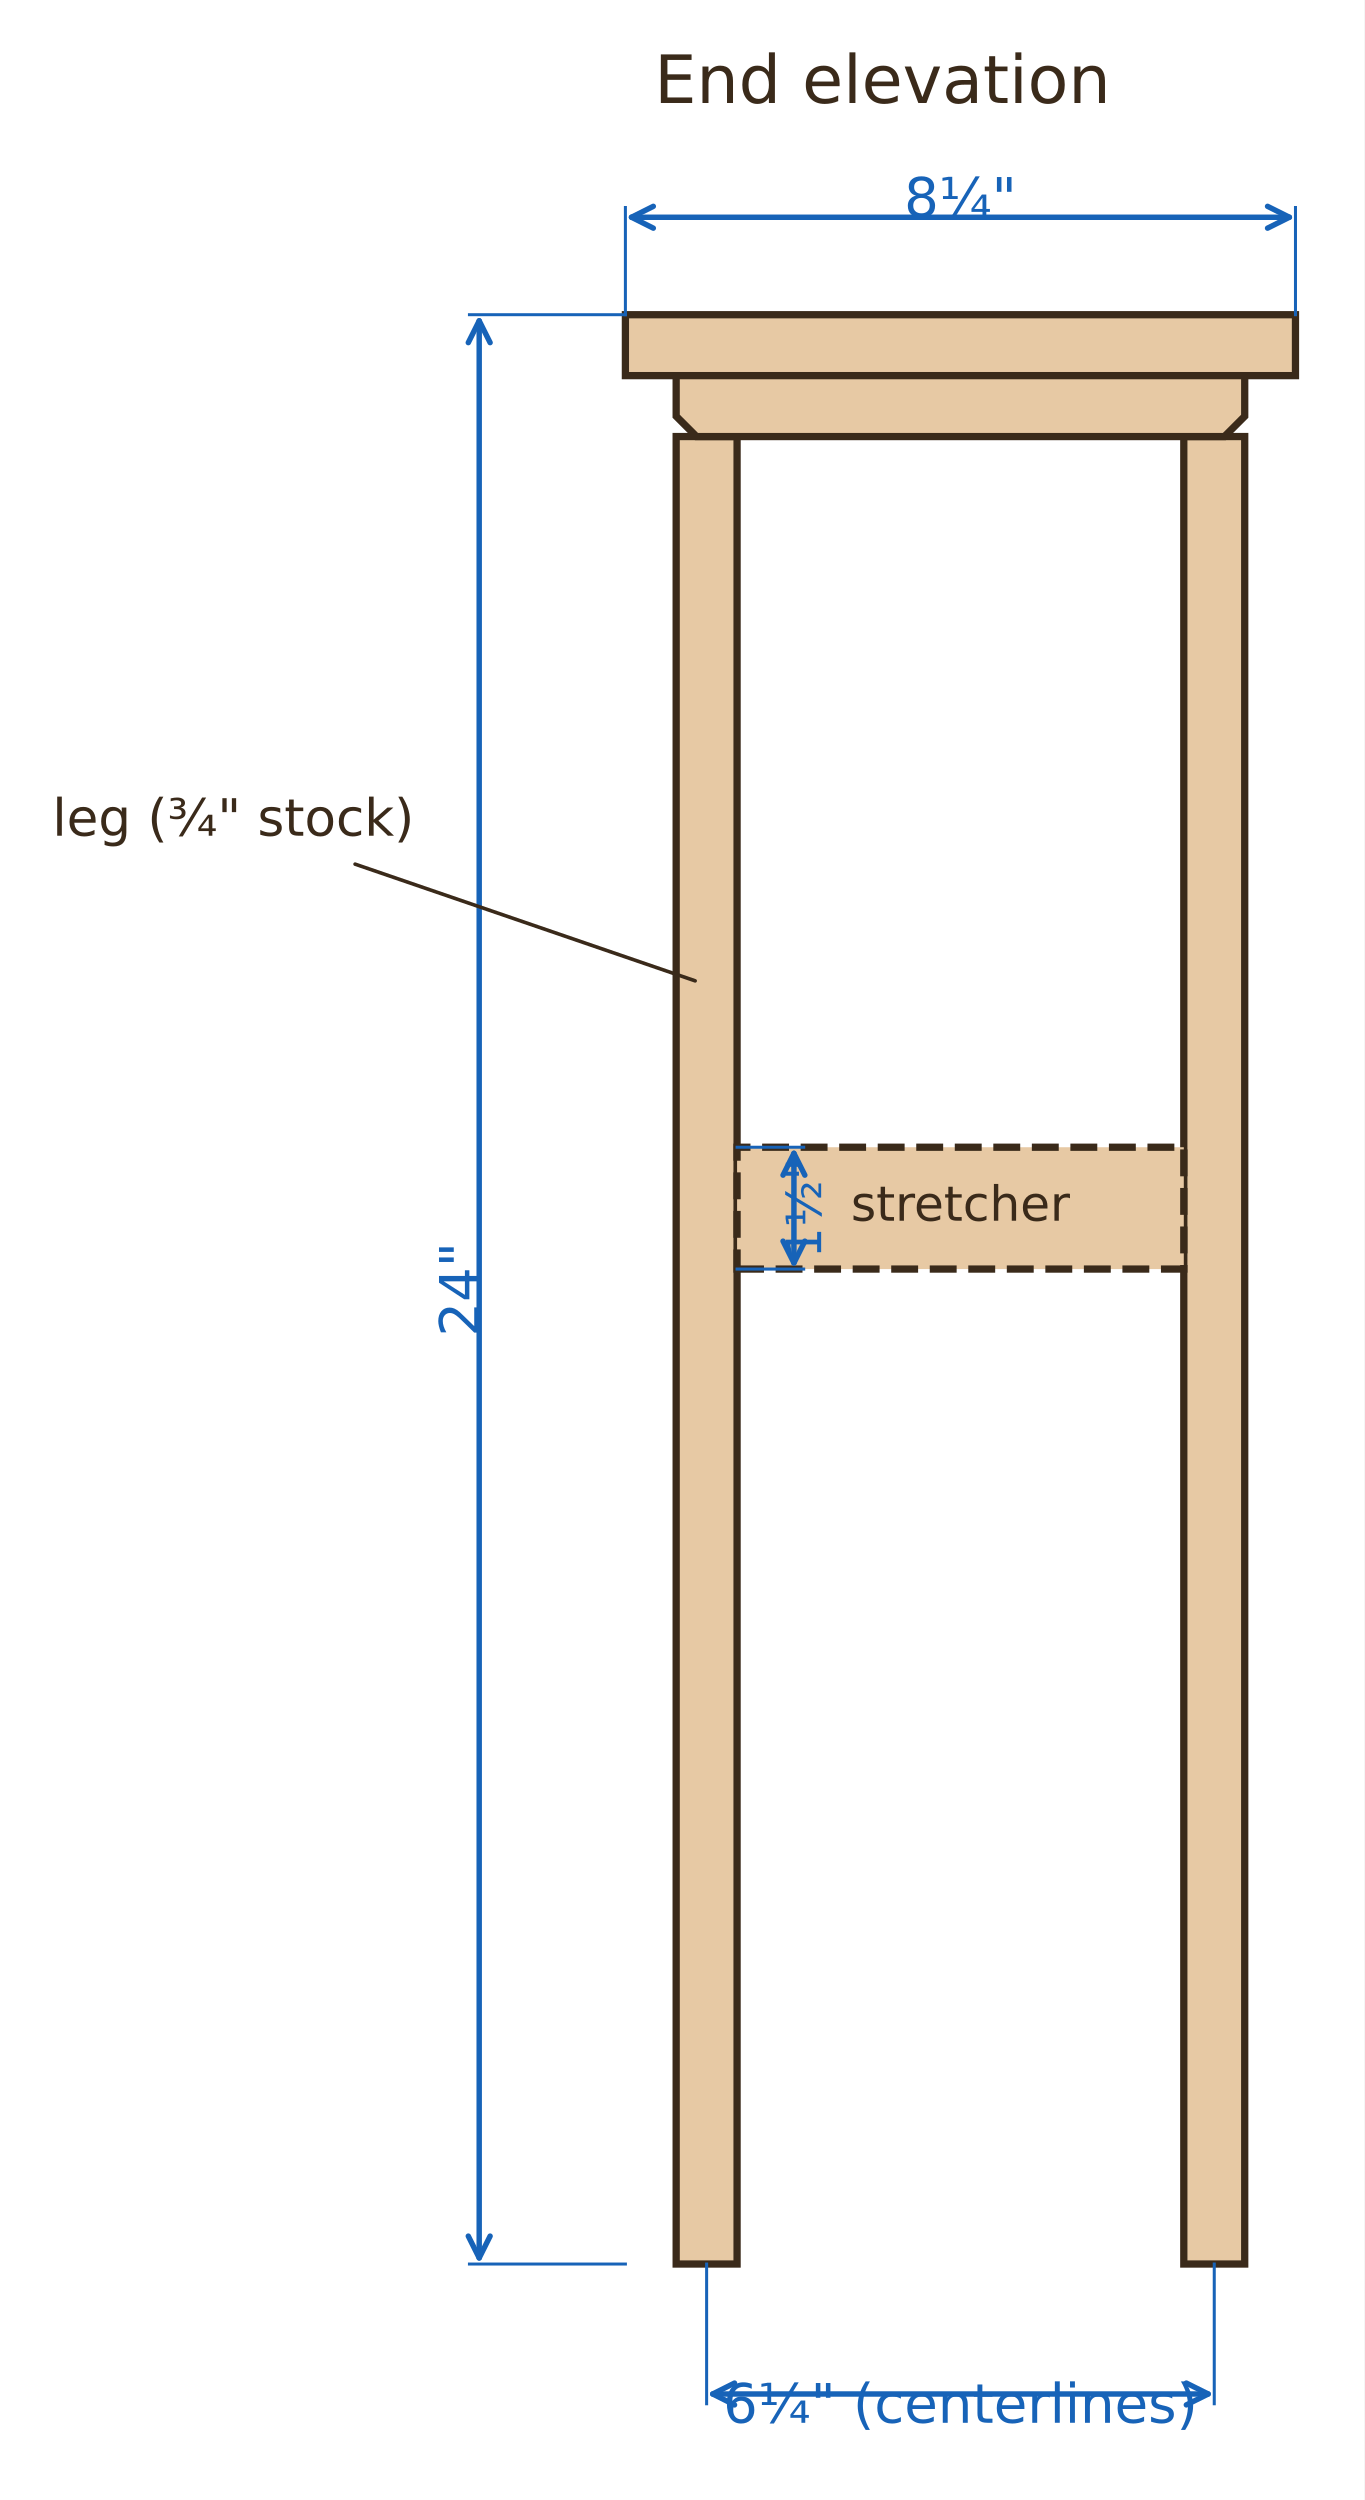
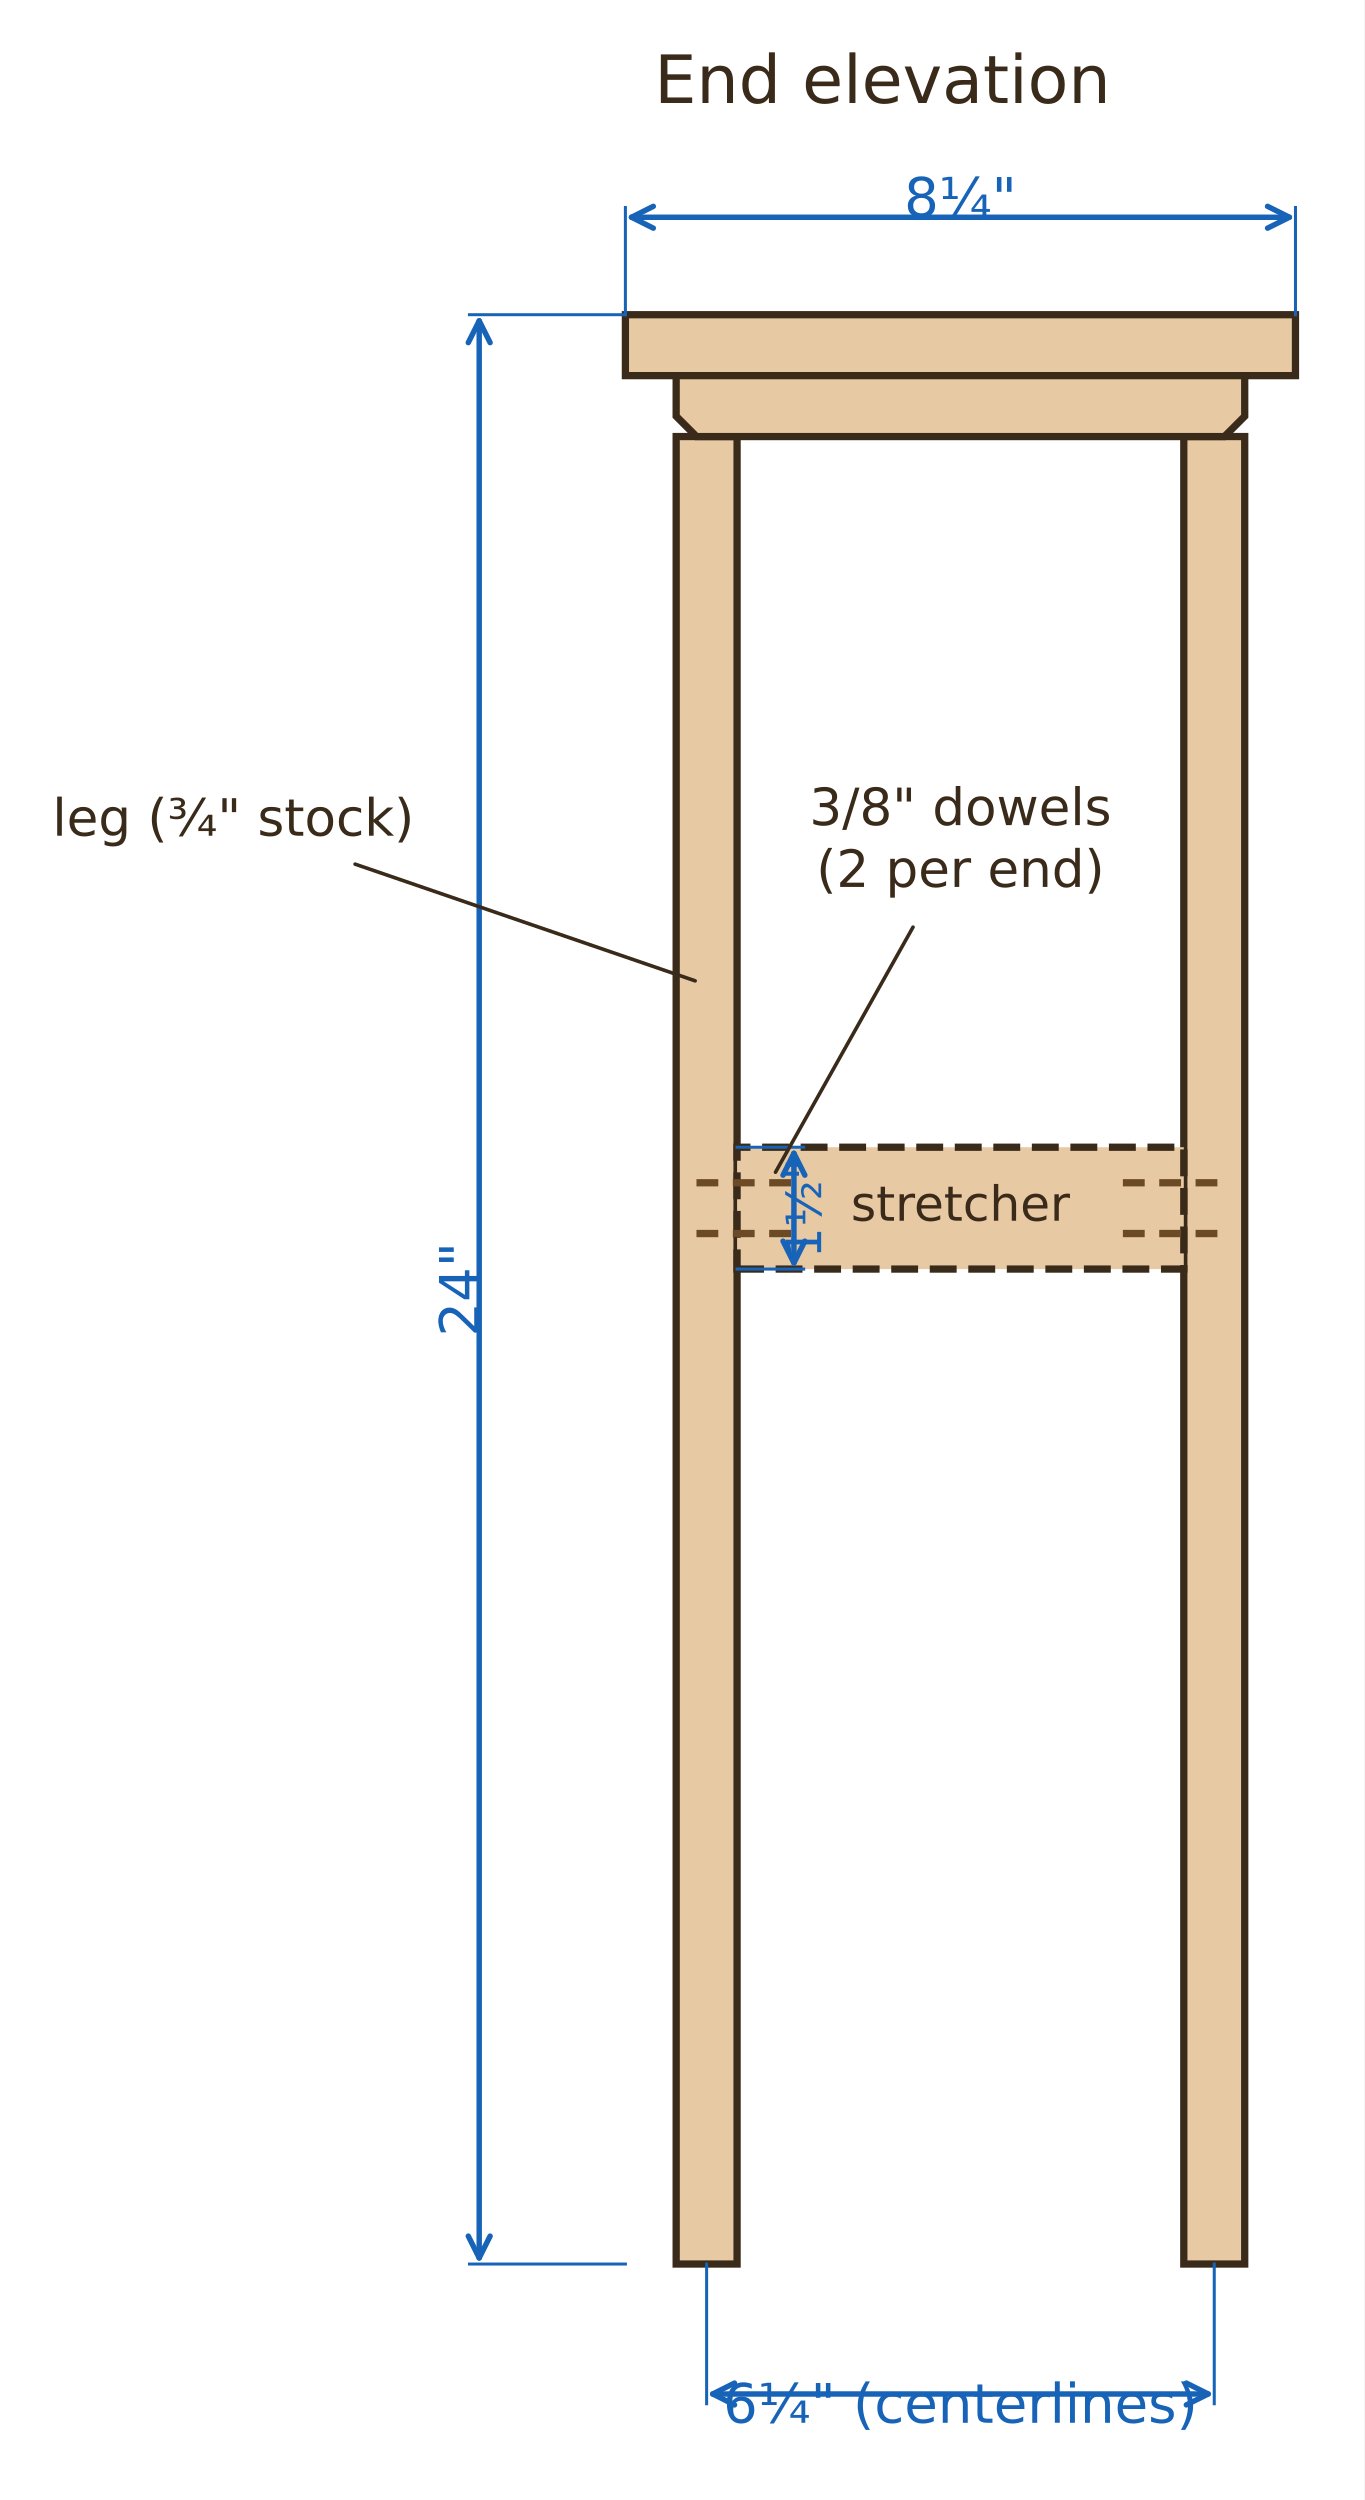
<svg xmlns="http://www.w3.org/2000/svg" xmlns:xlink="http://www.w3.org/1999/xlink" width="225.188pt" height="412.63pt" viewBox="0 0 225.188 412.63" version="1.1">
  <defs>
    <style type="text/css">*{stroke-linejoin: round; stroke-linecap: butt}</style>
  </defs>
  <g id="figure_1">
    <g id="patch_1">
      <path d="M 0 412.63  L 225.188 412.63  L 225.188 0  L 0 0  z " style="fill: #ffffff" />
    </g>
    <g id="axes_1">
      <g id="patch_2">
-         <path d="M 103.223 61.998  L 213.821 61.998  L 213.821 51.944  L 103.223 51.944  z " clip-path="url(#p80b5332118)" style="fill: #e7c9a4; stroke: #3a2a1a; stroke-width: 1.2; stroke-linejoin: miter" />
+         <path d="M 103.223 61.998  L 213.821 61.998  L 213.821 51.944  L 103.223 51.944  z " clip-path="url(#pc1c86fab91)" style="fill: #e7c9a4; stroke: #3a2a1a; stroke-width: 1.2; stroke-linejoin: miter" />
      </g>
      <g id="patch_3">
-         <path d="M 111.602 373.682  L 121.656 373.682  L 121.656 72.052  L 111.602 72.052  z " clip-path="url(#p80b5332118)" style="fill: #e7c9a4; stroke: #3a2a1a; stroke-width: 1.2; stroke-linejoin: miter" />
+         <path d="M 111.602 373.682  L 121.656 373.682  L 121.656 72.052  L 111.602 72.052  z " clip-path="url(#pc1c86fab91)" style="fill: #e7c9a4; stroke: #3a2a1a; stroke-width: 1.2; stroke-linejoin: miter" />
      </g>
      <g id="patch_4">
-         <path d="M 195.388 373.682  L 205.443 373.682  L 205.443 72.052  L 195.388 72.052  z " clip-path="url(#p80b5332118)" style="fill: #e7c9a4; stroke: #3a2a1a; stroke-width: 1.2; stroke-linejoin: miter" />
+         <path d="M 195.388 373.682  L 205.443 373.682  L 205.443 72.052  L 195.388 72.052  z " clip-path="url(#pc1c86fab91)" style="fill: #e7c9a4; stroke: #3a2a1a; stroke-width: 1.2; stroke-linejoin: miter" />
      </g>
      <g id="patch_5">
-         <path d="M 111.602 61.998  L 111.602 68.701  L 114.954 72.052  L 202.091 72.052  L 205.443 68.701  L 205.443 61.998  z " clip-path="url(#p80b5332118)" style="fill: #e7c9a4; stroke: #3a2a1a; stroke-width: 1.2; stroke-linejoin: miter" />
+         <path d="M 111.602 61.998  L 111.602 68.701  L 114.954 72.052  L 202.091 72.052  L 205.443 68.701  L 205.443 61.998  z " clip-path="url(#pc1c86fab91)" style="fill: #e7c9a4; stroke: #3a2a1a; stroke-width: 1.2; stroke-linejoin: miter" />
      </g>
      <g id="patch_6">
-         <path d="M 121.656 209.462  L 195.388 209.462  L 195.388 189.353  L 121.656 189.353  z " clip-path="url(#p80b5332118)" style="fill: #e7c9a4; stroke-dasharray: 4.44,1.92; stroke-dashoffset: 0; stroke: #3a2a1a; stroke-width: 1.2; stroke-linejoin: miter" />
+         <path d="M 121.656 209.462  L 195.388 209.462  L 195.388 189.353  L 121.656 189.353  z " clip-path="url(#pc1c86fab91)" style="fill: #e7c9a4; stroke-dasharray: 4.44,1.92; stroke-dashoffset: 0; stroke: #3a2a1a; stroke-width: 1.2; stroke-linejoin: miter" />
      </g>
      <g id="line2d_1">
-         <path d="M 103.223 373.682  L 77.484 373.682  " clip-path="url(#p80b5332118)" style="fill: none; stroke: #1763b8; stroke-width: 0.5; stroke-linecap: square" />
+         <path d="M 114.954 203.597  L 131.711 203.597  " clip-path="url(#pc1c86fab91)" style="fill: none; stroke-dasharray: 3.6,2.4; stroke-dashoffset: 0; stroke: #6b4a25; stroke-width: 1.2" />
      </g>
      <g id="line2d_2">
-         <path d="M 103.223 51.944  L 77.484 51.944  " clip-path="url(#p80b5332118)" style="fill: none; stroke: #1763b8; stroke-width: 0.5; stroke-linecap: square" />
+         <path d="M 114.954 195.218  L 131.711 195.218  " clip-path="url(#pc1c86fab91)" style="fill: none; stroke-dasharray: 3.6,2.4; stroke-dashoffset: 0; stroke: #6b4a25; stroke-width: 1.2" />
      </g>
      <g id="line2d_3">
-         <path d="M 103.223 51.944  L 103.223 34.248  " clip-path="url(#p80b5332118)" style="fill: none; stroke: #1763b8; stroke-width: 0.5; stroke-linecap: square" />
+         <path d="M 185.334 203.597  L 202.091 203.597  " clip-path="url(#pc1c86fab91)" style="fill: none; stroke-dasharray: 3.6,2.4; stroke-dashoffset: 0; stroke: #6b4a25; stroke-width: 1.2" />
      </g>
      <g id="line2d_4">
-         <path d="M 213.821 51.944  L 213.821 34.248  " clip-path="url(#p80b5332118)" style="fill: none; stroke: #1763b8; stroke-width: 0.5; stroke-linecap: square" />
+         <path d="M 185.334 195.218  L 202.091 195.218  " clip-path="url(#pc1c86fab91)" style="fill: none; stroke-dasharray: 3.6,2.4; stroke-dashoffset: 0; stroke: #6b4a25; stroke-width: 1.2" />
      </g>
      <g id="line2d_5">
-         <path d="M 116.629 373.682  L 116.629 396.74  " clip-path="url(#p80b5332118)" style="fill: none; stroke: #1763b8; stroke-width: 0.5; stroke-linecap: square" />
+         <path d="M 103.223 373.682  L 77.484 373.682  " clip-path="url(#pc1c86fab91)" style="fill: none; stroke: #1763b8; stroke-width: 0.5; stroke-linecap: square" />
      </g>
      <g id="line2d_6">
-         <path d="M 200.415 373.682  L 200.415 396.74  " clip-path="url(#p80b5332118)" style="fill: none; stroke: #1763b8; stroke-width: 0.5; stroke-linecap: square" />
+         <path d="M 103.223 51.944  L 77.484 51.944  " clip-path="url(#pc1c86fab91)" style="fill: none; stroke: #1763b8; stroke-width: 0.5; stroke-linecap: square" />
      </g>
      <g id="line2d_7">
-         <path d="M 121.656 209.462  L 132.649 209.462  " clip-path="url(#p80b5332118)" style="fill: none; stroke: #1763b8; stroke-width: 0.5; stroke-linecap: square" />
+         <path d="M 103.223 51.944  L 103.223 34.248  " clip-path="url(#pc1c86fab91)" style="fill: none; stroke: #1763b8; stroke-width: 0.5; stroke-linecap: square" />
      </g>
      <g id="line2d_8">
-         <path d="M 121.656 189.353  L 132.649 189.353  " clip-path="url(#p80b5332118)" style="fill: none; stroke: #1763b8; stroke-width: 0.5; stroke-linecap: square" />
+         <path d="M 213.821 51.944  L 213.821 34.248  " clip-path="url(#pc1c86fab91)" style="fill: none; stroke: #1763b8; stroke-width: 0.5; stroke-linecap: square" />
+       </g>
+       <g id="line2d_9">
+         <path d="M 116.629 373.682  L 116.629 396.74  " clip-path="url(#pc1c86fab91)" style="fill: none; stroke: #1763b8; stroke-width: 0.5; stroke-linecap: square" />
+       </g>
+       <g id="line2d_10">
+         <path d="M 200.415 373.682  L 200.415 396.74  " clip-path="url(#pc1c86fab91)" style="fill: none; stroke: #1763b8; stroke-width: 0.5; stroke-linecap: square" />
+       </g>
+       <g id="line2d_11">
+         <path d="M 121.656 209.462  L 132.649 209.462  " clip-path="url(#pc1c86fab91)" style="fill: none; stroke: #1763b8; stroke-width: 0.5; stroke-linecap: square" />
+       </g>
+       <g id="line2d_12">
+         <path d="M 121.656 189.353  L 132.649 189.353  " clip-path="url(#pc1c86fab91)" style="fill: none; stroke: #1763b8; stroke-width: 0.5; stroke-linecap: square" />
      </g>
      <g id="text_1">
        <g style="fill: #3a2a1a" transform="translate(140.4448 201.4858) scale(0.08 -0.08)">
          <defs>
            <path id="DejaVuSans-56" d="M 2834 3397  L 2834 2853  Q 2591 2978 2328 3040  Q 2066 3103 1784 3103  Q 1356 3103 1142 2972  Q 928 2841 928 2578  Q 928 2378 1081 2264  Q 1234 2150 1697 2047  L 1894 2003  Q 2506 1872 2764 1633  Q 3022 1394 3022 966  Q 3022 478 2636 193  Q 2250 -91 1575 -91  Q 1294 -91 989 -36  Q 684 19 347 128  L 347 722  Q 666 556 975 473  Q 1284 391 1588 391  Q 1994 391 2212 530  Q 2431 669 2431 922  Q 2431 1156 2273 1281  Q 2116 1406 1581 1522  L 1381 1569  Q 847 1681 609 1914  Q 372 2147 372 2553  Q 372 3047 722 3315  Q 1072 3584 1716 3584  Q 2034 3584 2315 3537  Q 2597 3491 2834 3397  z " transform="scale(0.015625)" />
            <path id="DejaVuSans-57" d="M 1172 4494  L 1172 3500  L 2356 3500  L 2356 3053  L 1172 3053  L 1172 1153  Q 1172 725 1289 603  Q 1406 481 1766 481  L 2356 481  L 2356 0  L 1766 0  Q 1100 0 847 248  Q 594 497 594 1153  L 594 3053  L 172 3053  L 172 3500  L 594 3500  L 594 4494  L 1172 4494  z " transform="scale(0.015625)" />
            <path id="DejaVuSans-55" d="M 2631 2963  Q 2534 3019 2420 3045  Q 2306 3072 2169 3072  Q 1681 3072 1420 2755  Q 1159 2438 1159 1844  L 1159 0  L 581 0  L 581 3500  L 1159 3500  L 1159 2956  Q 1341 3275 1631 3429  Q 1922 3584 2338 3584  Q 2397 3584 2469 3576  Q 2541 3569 2628 3553  L 2631 2963  z " transform="scale(0.015625)" />
            <path id="DejaVuSans-48" d="M 3597 1894  L 3597 1613  L 953 1613  Q 991 1019 1311 708  Q 1631 397 2203 397  Q 2534 397 2845 478  Q 3156 559 3463 722  L 3463 178  Q 3153 47 2828 -22  Q 2503 -91 2169 -91  Q 1331 -91 842 396  Q 353 884 353 1716  Q 353 2575 817 3079  Q 1281 3584 2069 3584  Q 2775 3584 3186 3129  Q 3597 2675 3597 1894  z M 3022 2063  Q 3016 2534 2758 2815  Q 2500 3097 2075 3097  Q 1594 3097 1305 2825  Q 1016 2553 972 2059  L 3022 2063  z " transform="scale(0.015625)" />
            <path id="DejaVuSans-46" d="M 3122 3366  L 3122 2828  Q 2878 2963 2633 3030  Q 2388 3097 2138 3097  Q 1578 3097 1268 2742  Q 959 2388 959 1747  Q 959 1106 1268 751  Q 1578 397 2138 397  Q 2388 397 2633 464  Q 2878 531 3122 666  L 3122 134  Q 2881 22 2623 -34  Q 2366 -91 2075 -91  Q 1284 -91 818 406  Q 353 903 353 1747  Q 353 2603 823 3093  Q 1294 3584 2113 3584  Q 2378 3584 2631 3529  Q 2884 3475 3122 3366  z " transform="scale(0.015625)" />
            <path id="DejaVuSans-4b" d="M 3513 2113  L 3513 0  L 2938 0  L 2938 2094  Q 2938 2591 2744 2837  Q 2550 3084 2163 3084  Q 1697 3084 1428 2787  Q 1159 2491 1159 1978  L 1159 0  L 581 0  L 581 4863  L 1159 4863  L 1159 2956  Q 1366 3272 1645 3428  Q 1925 3584 2291 3584  Q 2894 3584 3203 3211  Q 3513 2838 3513 2113  z " transform="scale(0.015625)" />
          </defs>
          <use xlink:href="#DejaVuSans-56" />
          <use xlink:href="#DejaVuSans-57" transform="translate(52.09375 0)" />
          <use xlink:href="#DejaVuSans-55" transform="translate(91.29688 0)" />
          <use xlink:href="#DejaVuSans-48" transform="translate(130.2031 0)" />
          <use xlink:href="#DejaVuSans-57" transform="translate(191.7344 0)" />
          <use xlink:href="#DejaVuSans-46" transform="translate(230.9375 0)" />
          <use xlink:href="#DejaVuSans-4b" transform="translate(285.9219 0)" />
          <use xlink:href="#DejaVuSans-48" transform="translate(349.2969 0)" />
          <use xlink:href="#DejaVuSans-55" transform="translate(410.8281 0)" />
        </g>
      </g>
      <g id="patch_7">
+         <path d="M 150.695 153.028  Q 139.346 173.251 127.997 193.475  " style="fill: none; stroke: #3a2a1a; stroke-width: 0.6; stroke-linecap: round" />
+       </g>
+       <g id="text_2">
+         <g style="fill: #3a2a1a" transform="translate(133.5927 136.1885) scale(0.085 -0.085)">
+           <defs>
+             <path id="DejaVuSans-16" d="M 2597 2516  Q 3050 2419 3304 2112  Q 3559 1806 3559 1356  Q 3559 666 3084 287  Q 2609 -91 1734 -91  Q 1441 -91 1130 -33  Q 819 25 488 141  L 488 750  Q 750 597 1062 519  Q 1375 441 1716 441  Q 2309 441 2620 675  Q 2931 909 2931 1356  Q 2931 1769 2642 2001  Q 2353 2234 1838 2234  L 1294 2234  L 1294 2753  L 1863 2753  Q 2328 2753 2575 2939  Q 2822 3125 2822 3475  Q 2822 3834 2567 4026  Q 2313 4219 1838 4219  Q 1578 4219 1281 4162  Q 984 4106 628 3988  L 628 4550  Q 988 4650 1302 4700  Q 1616 4750 1894 4750  Q 2613 4750 3031 4423  Q 3450 4097 3450 3541  Q 3450 3153 3228 2886  Q 3006 2619 2597 2516  z " transform="scale(0.015625)" />
+             <path id="DejaVuSans-12" d="M 1625 4666  L 2156 4666  L 531 -594  L 0 -594  L 1625 4666  z " transform="scale(0.015625)" />
+             <path id="DejaVuSans-1b" d="M 2034 2216  Q 1584 2216 1326 1975  Q 1069 1734 1069 1313  Q 1069 891 1326 650  Q 1584 409 2034 409  Q 2484 409 2743 651  Q 3003 894 3003 1313  Q 3003 1734 2745 1975  Q 2488 2216 2034 2216  z M 1403 2484  Q 997 2584 770 2862  Q 544 3141 544 3541  Q 544 4100 942 4425  Q 1341 4750 2034 4750  Q 2731 4750 3128 4425  Q 3525 4100 3525 3541  Q 3525 3141 3298 2862  Q 3072 2584 2669 2484  Q 3125 2378 3379 2068  Q 3634 1759 3634 1313  Q 3634 634 3220 271  Q 2806 -91 2034 -91  Q 1263 -91 848 271  Q 434 634 434 1313  Q 434 1759 690 2068  Q 947 2378 1403 2484  z M 1172 3481  Q 1172 3119 1398 2916  Q 1625 2713 2034 2713  Q 2441 2713 2670 2916  Q 2900 3119 2900 3481  Q 2900 3844 2670 4047  Q 2441 4250 2034 4250  Q 1625 4250 1398 4047  Q 1172 3844 1172 3481  z " transform="scale(0.015625)" />
+             <path id="DejaVuSans-5" d="M 1147 4666  L 1147 2931  L 616 2931  L 616 4666  L 1147 4666  z M 2328 4666  L 2328 2931  L 1797 2931  L 1797 4666  L 2328 4666  z " transform="scale(0.015625)" />
+             <path id="DejaVuSans-3" transform="scale(0.015625)" />
+             <path id="DejaVuSans-47" d="M 2906 2969  L 2906 4863  L 3481 4863  L 3481 0  L 2906 0  L 2906 525  Q 2725 213 2448 61  Q 2172 -91 1784 -91  Q 1150 -91 751 415  Q 353 922 353 1747  Q 353 2572 751 3078  Q 1150 3584 1784 3584  Q 2172 3584 2448 3432  Q 2725 3281 2906 2969  z M 947 1747  Q 947 1113 1208 752  Q 1469 391 1925 391  Q 2381 391 2643 752  Q 2906 1113 2906 1747  Q 2906 2381 2643 2742  Q 2381 3103 1925 3103  Q 1469 3103 1208 2742  Q 947 2381 947 1747  z " transform="scale(0.015625)" />
+             <path id="DejaVuSans-52" d="M 1959 3097  Q 1497 3097 1228 2736  Q 959 2375 959 1747  Q 959 1119 1226 758  Q 1494 397 1959 397  Q 2419 397 2687 759  Q 2956 1122 2956 1747  Q 2956 2369 2687 2733  Q 2419 3097 1959 3097  z M 1959 3584  Q 2709 3584 3137 3096  Q 3566 2609 3566 1747  Q 3566 888 3137 398  Q 2709 -91 1959 -91  Q 1206 -91 779 398  Q 353 888 353 1747  Q 353 2609 779 3096  Q 1206 3584 1959 3584  z " transform="scale(0.015625)" />
+             <path id="DejaVuSans-5a" d="M 269 3500  L 844 3500  L 1563 769  L 2278 3500  L 2956 3500  L 3675 769  L 4391 3500  L 4966 3500  L 4050 0  L 3372 0  L 2619 2869  L 1863 0  L 1184 0  L 269 3500  z " transform="scale(0.015625)" />
+             <path id="DejaVuSans-4f" d="M 603 4863  L 1178 4863  L 1178 0  L 603 0  L 603 4863  z " transform="scale(0.015625)" />
+           </defs>
+           <use xlink:href="#DejaVuSans-16" />
+           <use xlink:href="#DejaVuSans-12" transform="translate(63.625 0)" />
+           <use xlink:href="#DejaVuSans-1b" transform="translate(97.3125 0)" />
+           <use xlink:href="#DejaVuSans-5" transform="translate(160.9375 0)" />
+           <use xlink:href="#DejaVuSans-3" transform="translate(206.9375 0)" />
+           <use xlink:href="#DejaVuSans-47" transform="translate(238.7188 0)" />
+           <use xlink:href="#DejaVuSans-52" transform="translate(302.2031 0)" />
+           <use xlink:href="#DejaVuSans-5a" transform="translate(363.3906 0)" />
+           <use xlink:href="#DejaVuSans-48" transform="translate(445.1719 0)" />
+           <use xlink:href="#DejaVuSans-4f" transform="translate(506.7031 0)" />
+           <use xlink:href="#DejaVuSans-56" transform="translate(534.4844 0)" />
+         </g>
+         <g style="fill: #3a2a1a" transform="translate(134.7336 146.3908) scale(0.085 -0.085)">
+           <defs>
+             <path id="DejaVuSans-b" d="M 1984 4856  Q 1566 4138 1362 3434  Q 1159 2731 1159 2009  Q 1159 1288 1364 580  Q 1569 -128 1984 -844  L 1484 -844  Q 1016 -109 783 600  Q 550 1309 550 2009  Q 550 2706 781 3412  Q 1013 4119 1484 4856  L 1984 4856  z " transform="scale(0.015625)" />
+             <path id="DejaVuSans-15" d="M 1228 531  L 3431 531  L 3431 0  L 469 0  L 469 531  Q 828 903 1448 1529  Q 2069 2156 2228 2338  Q 2531 2678 2651 2914  Q 2772 3150 2772 3378  Q 2772 3750 2511 3984  Q 2250 4219 1831 4219  Q 1534 4219 1204 4116  Q 875 4013 500 3803  L 500 4441  Q 881 4594 1212 4672  Q 1544 4750 1819 4750  Q 2544 4750 2975 4387  Q 3406 4025 3406 3419  Q 3406 3131 3298 2873  Q 3191 2616 2906 2266  Q 2828 2175 2409 1742  Q 1991 1309 1228 531  z " transform="scale(0.015625)" />
+             <path id="DejaVuSans-53" d="M 1159 525  L 1159 -1331  L 581 -1331  L 581 3500  L 1159 3500  L 1159 2969  Q 1341 3281 1617 3432  Q 1894 3584 2278 3584  Q 2916 3584 3314 3078  Q 3713 2572 3713 1747  Q 3713 922 3314 415  Q 2916 -91 2278 -91  Q 1894 -91 1617 61  Q 1341 213 1159 525  z M 3116 1747  Q 3116 2381 2855 2742  Q 2594 3103 2138 3103  Q 1681 3103 1420 2742  Q 1159 2381 1159 1747  Q 1159 1113 1420 752  Q 1681 391 2138 391  Q 2594 391 2855 752  Q 3116 1113 3116 1747  z " transform="scale(0.015625)" />
+             <path id="DejaVuSans-51" d="M 3513 2113  L 3513 0  L 2938 0  L 2938 2094  Q 2938 2591 2744 2837  Q 2550 3084 2163 3084  Q 1697 3084 1428 2787  Q 1159 2491 1159 1978  L 1159 0  L 581 0  L 581 3500  L 1159 3500  L 1159 2956  Q 1366 3272 1645 3428  Q 1925 3584 2291 3584  Q 2894 3584 3203 3211  Q 3513 2838 3513 2113  z " transform="scale(0.015625)" />
+             <path id="DejaVuSans-c" d="M 513 4856  L 1013 4856  Q 1481 4119 1714 3412  Q 1947 2706 1947 2009  Q 1947 1309 1714 600  Q 1481 -109 1013 -844  L 513 -844  Q 928 -128 1133 580  Q 1338 1288 1338 2009  Q 1338 2731 1133 3434  Q 928 4138 513 4856  z " transform="scale(0.015625)" />
+           </defs>
+           <use xlink:href="#DejaVuSans-b" />
+           <use xlink:href="#DejaVuSans-15" transform="translate(39.01562 0)" />
+           <use xlink:href="#DejaVuSans-3" transform="translate(102.6406 0)" />
+           <use xlink:href="#DejaVuSans-53" transform="translate(134.4219 0)" />
+           <use xlink:href="#DejaVuSans-48" transform="translate(197.9062 0)" />
+           <use xlink:href="#DejaVuSans-55" transform="translate(259.4375 0)" />
+           <use xlink:href="#DejaVuSans-3" transform="translate(300.5469 0)" />
+           <use xlink:href="#DejaVuSans-48" transform="translate(332.3281 0)" />
+           <use xlink:href="#DejaVuSans-51" transform="translate(393.8594 0)" />
+           <use xlink:href="#DejaVuSans-47" transform="translate(457.2344 0)" />
+           <use xlink:href="#DejaVuSans-c" transform="translate(520.7188 0)" />
+         </g>
+       </g>
+       <g id="patch_8">
        <path d="M 79.093 52.95  Q 79.093 212.813 79.093 372.676  " style="fill: none; stroke: #1763b8; stroke-width: 0.9; stroke-linecap: round" />
        <path d="M 77.293 56.55  L 79.093 52.95  L 80.893 56.55  " style="fill: none; stroke: #1763b8; stroke-width: 0.9; stroke-linecap: round" />
        <path d="M 80.893 369.076  L 79.093 372.676  L 77.293 369.076  " style="fill: none; stroke: #1763b8; stroke-width: 0.9; stroke-linecap: round" />
      </g>
-       <g id="text_2">
+       <g id="text_3">
        <g style="fill: #1763b8" transform="translate(79.01791 220.6094) rotate(-90) scale(0.09 -0.09)">
          <defs>
-             <path id="DejaVuSans-15" d="M 1228 531  L 3431 531  L 3431 0  L 469 0  L 469 531  Q 828 903 1448 1529  Q 2069 2156 2228 2338  Q 2531 2678 2651 2914  Q 2772 3150 2772 3378  Q 2772 3750 2511 3984  Q 2250 4219 1831 4219  Q 1534 4219 1204 4116  Q 875 4013 500 3803  L 500 4441  Q 881 4594 1212 4672  Q 1544 4750 1819 4750  Q 2544 4750 2975 4387  Q 3406 4025 3406 3419  Q 3406 3131 3298 2873  Q 3191 2616 2906 2266  Q 2828 2175 2409 1742  Q 1991 1309 1228 531  z " transform="scale(0.015625)" />
            <path id="DejaVuSans-17" d="M 2419 4116  L 825 1625  L 2419 1625  L 2419 4116  z M 2253 4666  L 3047 4666  L 3047 1625  L 3713 1625  L 3713 1100  L 3047 1100  L 3047 0  L 2419 0  L 2419 1100  L 313 1100  L 313 1709  L 2253 4666  z " transform="scale(0.015625)" />
-             <path id="DejaVuSans-5" d="M 1147 4666  L 1147 2931  L 616 2931  L 616 4666  L 1147 4666  z M 2328 4666  L 2328 2931  L 1797 2931  L 1797 4666  L 2328 4666  z " transform="scale(0.015625)" />
          </defs>
          <use xlink:href="#DejaVuSans-15" />
          <use xlink:href="#DejaVuSans-17" transform="translate(63.625 0)" />
          <use xlink:href="#DejaVuSans-5" transform="translate(127.25 0)" />
        </g>
      </g>
-       <g id="patch_8">
+       <g id="patch_9">
        <path d="M 212.815 35.857  Q 158.522 35.857 104.23 35.857  " style="fill: none; stroke: #1763b8; stroke-width: 0.9; stroke-linecap: round" />
        <path d="M 209.215 34.057  L 212.815 35.857  L 209.215 37.657  " style="fill: none; stroke: #1763b8; stroke-width: 0.9; stroke-linecap: round" />
        <path d="M 107.83 37.657  L 104.23 35.857  L 107.83 34.057  " style="fill: none; stroke: #1763b8; stroke-width: 0.9; stroke-linecap: round" />
      </g>
-       <g id="text_3">
+       <g id="text_4">
        <g style="fill: #1763b8" transform="translate(149.2277 35.78167) scale(0.09 -0.09)">
          <defs>
-             <path id="DejaVuSans-1b" d="M 2034 2216  Q 1584 2216 1326 1975  Q 1069 1734 1069 1313  Q 1069 891 1326 650  Q 1584 409 2034 409  Q 2484 409 2743 651  Q 3003 894 3003 1313  Q 3003 1734 2745 1975  Q 2488 2216 2034 2216  z M 1403 2484  Q 997 2584 770 2862  Q 544 3141 544 3541  Q 544 4100 942 4425  Q 1341 4750 2034 4750  Q 2731 4750 3128 4425  Q 3525 4100 3525 3541  Q 3525 3141 3298 2862  Q 3072 2584 2669 2484  Q 3125 2378 3379 2068  Q 3634 1759 3634 1313  Q 3634 634 3220 271  Q 2806 -91 2034 -91  Q 1263 -91 848 271  Q 434 634 434 1313  Q 434 1759 690 2068  Q 947 2378 1403 2484  z M 1172 3481  Q 1172 3119 1398 2916  Q 1625 2713 2034 2713  Q 2441 2713 2670 2916  Q 2900 3119 2900 3481  Q 2900 3844 2670 4047  Q 2441 4250 2034 4250  Q 1625 4250 1398 4047  Q 1172 3844 1172 3481  z " transform="scale(0.015625)" />
            <path id="DejaVuSans-7e" d="M 488 2431  L 1125 2431  L 1125 4341  L 428 4213  L 428 4575  L 1147 4697  L 1575 4697  L 1575 2431  L 2216 2431  L 2216 2088  L 488 2088  L 488 2431  z M 5125 2231  L 4159 921  L 5125 921  L 5125 2231  z M 5056 2609  L 5575 2609  L 5575 921  L 5997 921  L 5997 581  L 5575 581  L 5575 0  L 5125 0  L 5125 581  L 3831 581  L 3831 959  L 5056 2609  z M 4307 4750  L 4807 4750  L 1894 -91  L 1394 -91  L 4307 4750  z " transform="scale(0.015625)" />
          </defs>
          <use xlink:href="#DejaVuSans-1b" />
          <use xlink:href="#DejaVuSans-7e" transform="translate(63.625 0)" />
          <use xlink:href="#DejaVuSans-5" transform="translate(160.5469 0)" />
        </g>
      </g>
-       <g id="patch_9">
+       <g id="patch_10">
        <path d="M 199.409 395.132  Q 158.522 395.132 117.635 395.132  " style="fill: none; stroke: #1763b8; stroke-width: 0.9; stroke-linecap: round" />
        <path d="M 195.809 393.332  L 199.409 395.132  L 195.809 396.932  " style="fill: none; stroke: #1763b8; stroke-width: 0.9; stroke-linecap: round" />
        <path d="M 121.235 396.932  L 117.635 395.132  L 121.235 393.332  " style="fill: none; stroke: #1763b8; stroke-width: 0.9; stroke-linecap: round" />
      </g>
-       <g id="text_4">
+       <g id="text_5">
        <g style="fill: #1763b8" transform="translate(119.3428 399.883) scale(0.09 -0.09)">
          <defs>
            <path id="DejaVuSans-19" d="M 2113 2584  Q 1688 2584 1439 2293  Q 1191 2003 1191 1497  Q 1191 994 1439 701  Q 1688 409 2113 409  Q 2538 409 2786 701  Q 3034 994 3034 1497  Q 3034 2003 2786 2293  Q 2538 2584 2113 2584  z M 3366 4563  L 3366 3988  Q 3128 4100 2886 4159  Q 2644 4219 2406 4219  Q 1781 4219 1451 3797  Q 1122 3375 1075 2522  Q 1259 2794 1537 2939  Q 1816 3084 2150 3084  Q 2853 3084 3261 2657  Q 3669 2231 3669 1497  Q 3669 778 3244 343  Q 2819 -91 2113 -91  Q 1303 -91 875 529  Q 447 1150 447 2328  Q 447 3434 972 4092  Q 1497 4750 2381 4750  Q 2619 4750 2861 4703  Q 3103 4656 3366 4563  z " transform="scale(0.015625)" />
-             <path id="DejaVuSans-3" transform="scale(0.015625)" />
-             <path id="DejaVuSans-b" d="M 1984 4856  Q 1566 4138 1362 3434  Q 1159 2731 1159 2009  Q 1159 1288 1364 580  Q 1569 -128 1984 -844  L 1484 -844  Q 1016 -109 783 600  Q 550 1309 550 2009  Q 550 2706 781 3412  Q 1013 4119 1484 4856  L 1984 4856  z " transform="scale(0.015625)" />
-             <path id="DejaVuSans-51" d="M 3513 2113  L 3513 0  L 2938 0  L 2938 2094  Q 2938 2591 2744 2837  Q 2550 3084 2163 3084  Q 1697 3084 1428 2787  Q 1159 2491 1159 1978  L 1159 0  L 581 0  L 581 3500  L 1159 3500  L 1159 2956  Q 1366 3272 1645 3428  Q 1925 3584 2291 3584  Q 2894 3584 3203 3211  Q 3513 2838 3513 2113  z " transform="scale(0.015625)" />
-             <path id="DejaVuSans-4f" d="M 603 4863  L 1178 4863  L 1178 0  L 603 0  L 603 4863  z " transform="scale(0.015625)" />
            <path id="DejaVuSans-4c" d="M 603 3500  L 1178 3500  L 1178 0  L 603 0  L 603 3500  z M 603 4863  L 1178 4863  L 1178 4134  L 603 4134  L 603 4863  z " transform="scale(0.015625)" />
-             <path id="DejaVuSans-c" d="M 513 4856  L 1013 4856  Q 1481 4119 1714 3412  Q 1947 2706 1947 2009  Q 1947 1309 1714 600  Q 1481 -109 1013 -844  L 513 -844  Q 928 -128 1133 580  Q 1338 1288 1338 2009  Q 1338 2731 1133 3434  Q 928 4138 513 4856  z " transform="scale(0.015625)" />
          </defs>
          <use xlink:href="#DejaVuSans-19" />
          <use xlink:href="#DejaVuSans-7e" transform="translate(63.625 0)" />
          <use xlink:href="#DejaVuSans-5" transform="translate(160.5469 0)" />
          <use xlink:href="#DejaVuSans-3" transform="translate(206.5469 0)" />
          <use xlink:href="#DejaVuSans-b" transform="translate(238.3281 0)" />
          <use xlink:href="#DejaVuSans-46" transform="translate(277.3438 0)" />
          <use xlink:href="#DejaVuSans-48" transform="translate(332.3281 0)" />
          <use xlink:href="#DejaVuSans-51" transform="translate(393.8594 0)" />
          <use xlink:href="#DejaVuSans-57" transform="translate(457.2344 0)" />
          <use xlink:href="#DejaVuSans-48" transform="translate(496.4375 0)" />
          <use xlink:href="#DejaVuSans-55" transform="translate(557.9688 0)" />
          <use xlink:href="#DejaVuSans-4f" transform="translate(599.0781 0)" />
          <use xlink:href="#DejaVuSans-4c" transform="translate(626.8594 0)" />
          <use xlink:href="#DejaVuSans-51" transform="translate(654.6406 0)" />
          <use xlink:href="#DejaVuSans-48" transform="translate(718.0156 0)" />
          <use xlink:href="#DejaVuSans-56" transform="translate(779.5469 0)" />
          <use xlink:href="#DejaVuSans-c" transform="translate(831.6406 0)" />
        </g>
      </g>
-       <g id="patch_10">
+       <g id="patch_11">
        <path d="M 131.04 190.359  Q 131.04 199.407 131.04 208.455  " style="fill: none; stroke: #1763b8; stroke-width: 0.9; stroke-linecap: round" />
        <path d="M 129.24 193.959  L 131.04 190.359  L 132.84 193.959  " style="fill: none; stroke: #1763b8; stroke-width: 0.9; stroke-linecap: round" />
        <path d="M 132.84 204.855  L 131.04 208.455  L 129.24 204.855  " style="fill: none; stroke: #1763b8; stroke-width: 0.9; stroke-linecap: round" />
      </g>
-       <g id="text_5">
+       <g id="text_6">
        <g style="fill: #1763b8" transform="translate(135.5316 207.6692) rotate(-90) scale(0.08 -0.08)">
          <defs>
            <path id="DejaVuSans-14" d="M 794 531  L 1825 531  L 1825 4091  L 703 3866  L 703 4441  L 1819 4666  L 2450 4666  L 2450 531  L 3481 531  L 3481 0  L 794 0  L 794 531  z " transform="scale(0.015625)" />
            <path id="DejaVuSans-7f" d="M 488 2431  L 1125 2431  L 1125 4341  L 428 4213  L 428 4575  L 1147 4697  L 1575 4697  L 1575 2431  L 2216 2431  L 2216 2088  L 488 2088  L 488 2431  z M 4472 356  L 5797 356  L 5797 0  L 3928 0  L 3928 343  Q 4034 440 4231 615  Q 5306 1568 5306 1862  Q 5306 2068 5143 2194  Q 4981 2321 4715 2321  Q 4553 2321 4362 2266  Q 4172 2212 3947 2103  L 3947 2487  Q 4187 2575 4395 2618  Q 4603 2662 4781 2662  Q 5234 2662 5506 2456  Q 5778 2250 5778 1912  Q 5778 1478 4743 590  Q 4568 440 4472 356  z M 4307 4750  L 4807 4750  L 1894 -91  L 1394 -91  L 4307 4750  z " transform="scale(0.015625)" />
          </defs>
          <use xlink:href="#DejaVuSans-14" />
          <use xlink:href="#DejaVuSans-7f" transform="translate(63.625 0)" />
          <use xlink:href="#DejaVuSans-5" transform="translate(160.5469 0)" />
        </g>
      </g>
-       <g id="patch_11">
+       <g id="patch_12">
        <path d="M 58.608 142.629  Q 86.671 152.26 114.735 161.891  " style="fill: none; stroke: #3a2a1a; stroke-width: 0.6; stroke-linecap: round" />
      </g>
-       <g id="text_6">
+       <g id="text_7">
        <g style="fill: #3a2a1a" transform="translate(8.64 137.9382) scale(0.085 -0.085)">
          <defs>
            <path id="DejaVuSans-4a" d="M 2906 1791  Q 2906 2416 2648 2759  Q 2391 3103 1925 3103  Q 1463 3103 1205 2759  Q 947 2416 947 1791  Q 947 1169 1205 825  Q 1463 481 1925 481  Q 2391 481 2648 825  Q 2906 1169 2906 1791  z M 3481 434  Q 3481 -459 3084 -895  Q 2688 -1331 1869 -1331  Q 1566 -1331 1297 -1286  Q 1028 -1241 775 -1147  L 775 -588  Q 1028 -725 1275 -790  Q 1522 -856 1778 -856  Q 2344 -856 2625 -561  Q 2906 -266 2906 331  L 2906 616  Q 2728 306 2450 153  Q 2172 0 1784 0  Q 1141 0 747 490  Q 353 981 353 1791  Q 353 2603 747 3093  Q 1141 3584 1784 3584  Q 2172 3584 2450 3431  Q 2728 3278 2906 2969  L 2906 3500  L 3481 3500  L 3481 434  z " transform="scale(0.015625)" />
            <path id="DejaVuSans-80" d="M 1638 3500  Q 1925 3444 2083 3273  Q 2241 3103 2241 2847  Q 2241 2459 1944 2250  Q 1647 2041 1094 2041  Q 916 2041 720 2073  Q 525 2106 306 2169  L 306 2547  Q 469 2463 655 2422  Q 841 2381 1050 2381  Q 1391 2381 1578 2504  Q 1766 2628 1766 2847  Q 1766 3078 1592 3197  Q 1419 3316 1081 3316  L 813 3316  L 813 3653  L 1106 3653  Q 1400 3653 1551 3751  Q 1703 3850 1703 4038  Q 1703 4219 1547 4314  Q 1391 4409 1094 4409  Q 969 4409 809 4381  Q 650 4353 397 4281  L 397 4641  Q 625 4694 825 4722  Q 1025 4750 1197 4750  Q 1647 4750 1911 4565  Q 2175 4381 2175 4072  Q 2175 3856 2034 3706  Q 1894 3556 1638 3500  z M 5125 2231  L 4159 921  L 5125 921  L 5125 2231  z M 5056 2609  L 5575 2609  L 5575 921  L 5997 921  L 5997 581  L 5575 581  L 5575 0  L 5125 0  L 5125 581  L 3831 581  L 3831 959  L 5056 2609  z M 4307 4750  L 4807 4750  L 1894 -91  L 1394 -91  L 4307 4750  z " transform="scale(0.015625)" />
-             <path id="DejaVuSans-52" d="M 1959 3097  Q 1497 3097 1228 2736  Q 959 2375 959 1747  Q 959 1119 1226 758  Q 1494 397 1959 397  Q 2419 397 2687 759  Q 2956 1122 2956 1747  Q 2956 2369 2687 2733  Q 2419 3097 1959 3097  z M 1959 3584  Q 2709 3584 3137 3096  Q 3566 2609 3566 1747  Q 3566 888 3137 398  Q 2709 -91 1959 -91  Q 1206 -91 779 398  Q 353 888 353 1747  Q 353 2609 779 3096  Q 1206 3584 1959 3584  z " transform="scale(0.015625)" />
            <path id="DejaVuSans-4e" d="M 581 4863  L 1159 4863  L 1159 1991  L 2875 3500  L 3609 3500  L 1753 1863  L 3688 0  L 2938 0  L 1159 1709  L 1159 0  L 581 0  L 581 4863  z " transform="scale(0.015625)" />
          </defs>
          <use xlink:href="#DejaVuSans-4f" />
          <use xlink:href="#DejaVuSans-48" transform="translate(27.78125 0)" />
          <use xlink:href="#DejaVuSans-4a" transform="translate(89.3125 0)" />
          <use xlink:href="#DejaVuSans-3" transform="translate(152.7969 0)" />
          <use xlink:href="#DejaVuSans-b" transform="translate(184.5781 0)" />
          <use xlink:href="#DejaVuSans-80" transform="translate(223.5938 0)" />
          <use xlink:href="#DejaVuSans-5" transform="translate(320.5156 0)" />
          <use xlink:href="#DejaVuSans-3" transform="translate(366.5156 0)" />
          <use xlink:href="#DejaVuSans-56" transform="translate(398.2969 0)" />
          <use xlink:href="#DejaVuSans-57" transform="translate(450.3906 0)" />
          <use xlink:href="#DejaVuSans-52" transform="translate(489.5938 0)" />
          <use xlink:href="#DejaVuSans-46" transform="translate(550.7812 0)" />
          <use xlink:href="#DejaVuSans-4e" transform="translate(605.7656 0)" />
          <use xlink:href="#DejaVuSans-c" transform="translate(663.6719 0)" />
        </g>
      </g>
-       <g id="text_7">
+       <g id="text_8">
        <g style="fill: #3a2a1a" transform="translate(107.995 16.99828) scale(0.11 -0.11)">
          <defs>
            <path id="DejaVuSans-28" d="M 628 4666  L 3578 4666  L 3578 4134  L 1259 4134  L 1259 2753  L 3481 2753  L 3481 2222  L 1259 2222  L 1259 531  L 3634 531  L 3634 0  L 628 0  L 628 4666  z " transform="scale(0.015625)" />
-             <path id="DejaVuSans-47" d="M 2906 2969  L 2906 4863  L 3481 4863  L 3481 0  L 2906 0  L 2906 525  Q 2725 213 2448 61  Q 2172 -91 1784 -91  Q 1150 -91 751 415  Q 353 922 353 1747  Q 353 2572 751 3078  Q 1150 3584 1784 3584  Q 2172 3584 2448 3432  Q 2725 3281 2906 2969  z M 947 1747  Q 947 1113 1208 752  Q 1469 391 1925 391  Q 2381 391 2643 752  Q 2906 1113 2906 1747  Q 2906 2381 2643 2742  Q 2381 3103 1925 3103  Q 1469 3103 1208 2742  Q 947 2381 947 1747  z " transform="scale(0.015625)" />
            <path id="DejaVuSans-59" d="M 191 3500  L 800 3500  L 1894 563  L 2988 3500  L 3597 3500  L 2284 0  L 1503 0  L 191 3500  z " transform="scale(0.015625)" />
            <path id="DejaVuSans-44" d="M 2194 1759  Q 1497 1759 1228 1600  Q 959 1441 959 1056  Q 959 750 1161 570  Q 1363 391 1709 391  Q 2188 391 2477 730  Q 2766 1069 2766 1631  L 2766 1759  L 2194 1759  z M 3341 1997  L 3341 0  L 2766 0  L 2766 531  Q 2569 213 2275 61  Q 1981 -91 1556 -91  Q 1019 -91 701 211  Q 384 513 384 1019  Q 384 1609 779 1909  Q 1175 2209 1959 2209  L 2766 2209  L 2766 2266  Q 2766 2663 2505 2880  Q 2244 3097 1772 3097  Q 1472 3097 1187 3025  Q 903 2953 641 2809  L 641 3341  Q 956 3463 1253 3523  Q 1550 3584 1831 3584  Q 2591 3584 2966 3190  Q 3341 2797 3341 1997  z " transform="scale(0.015625)" />
          </defs>
          <use xlink:href="#DejaVuSans-28" />
          <use xlink:href="#DejaVuSans-51" transform="translate(63.1875 0)" />
          <use xlink:href="#DejaVuSans-47" transform="translate(126.5625 0)" />
          <use xlink:href="#DejaVuSans-3" transform="translate(190.0469 0)" />
          <use xlink:href="#DejaVuSans-48" transform="translate(221.8281 0)" />
          <use xlink:href="#DejaVuSans-4f" transform="translate(283.3594 0)" />
          <use xlink:href="#DejaVuSans-48" transform="translate(311.1406 0)" />
          <use xlink:href="#DejaVuSans-59" transform="translate(372.6719 0)" />
          <use xlink:href="#DejaVuSans-44" transform="translate(431.8594 0)" />
          <use xlink:href="#DejaVuSans-57" transform="translate(493.1406 0)" />
          <use xlink:href="#DejaVuSans-4c" transform="translate(532.3438 0)" />
          <use xlink:href="#DejaVuSans-52" transform="translate(560.125 0)" />
          <use xlink:href="#DejaVuSans-51" transform="translate(621.3125 0)" />
        </g>
      </g>
    </g>
  </g>
  <defs>
-     <clipPath id="p80b5332118">
+     <clipPath id="pc1c86fab91">
      <rect x="74.758" y="26.998" width="141.79" height="376.992" />
    </clipPath>
  </defs>
</svg>
